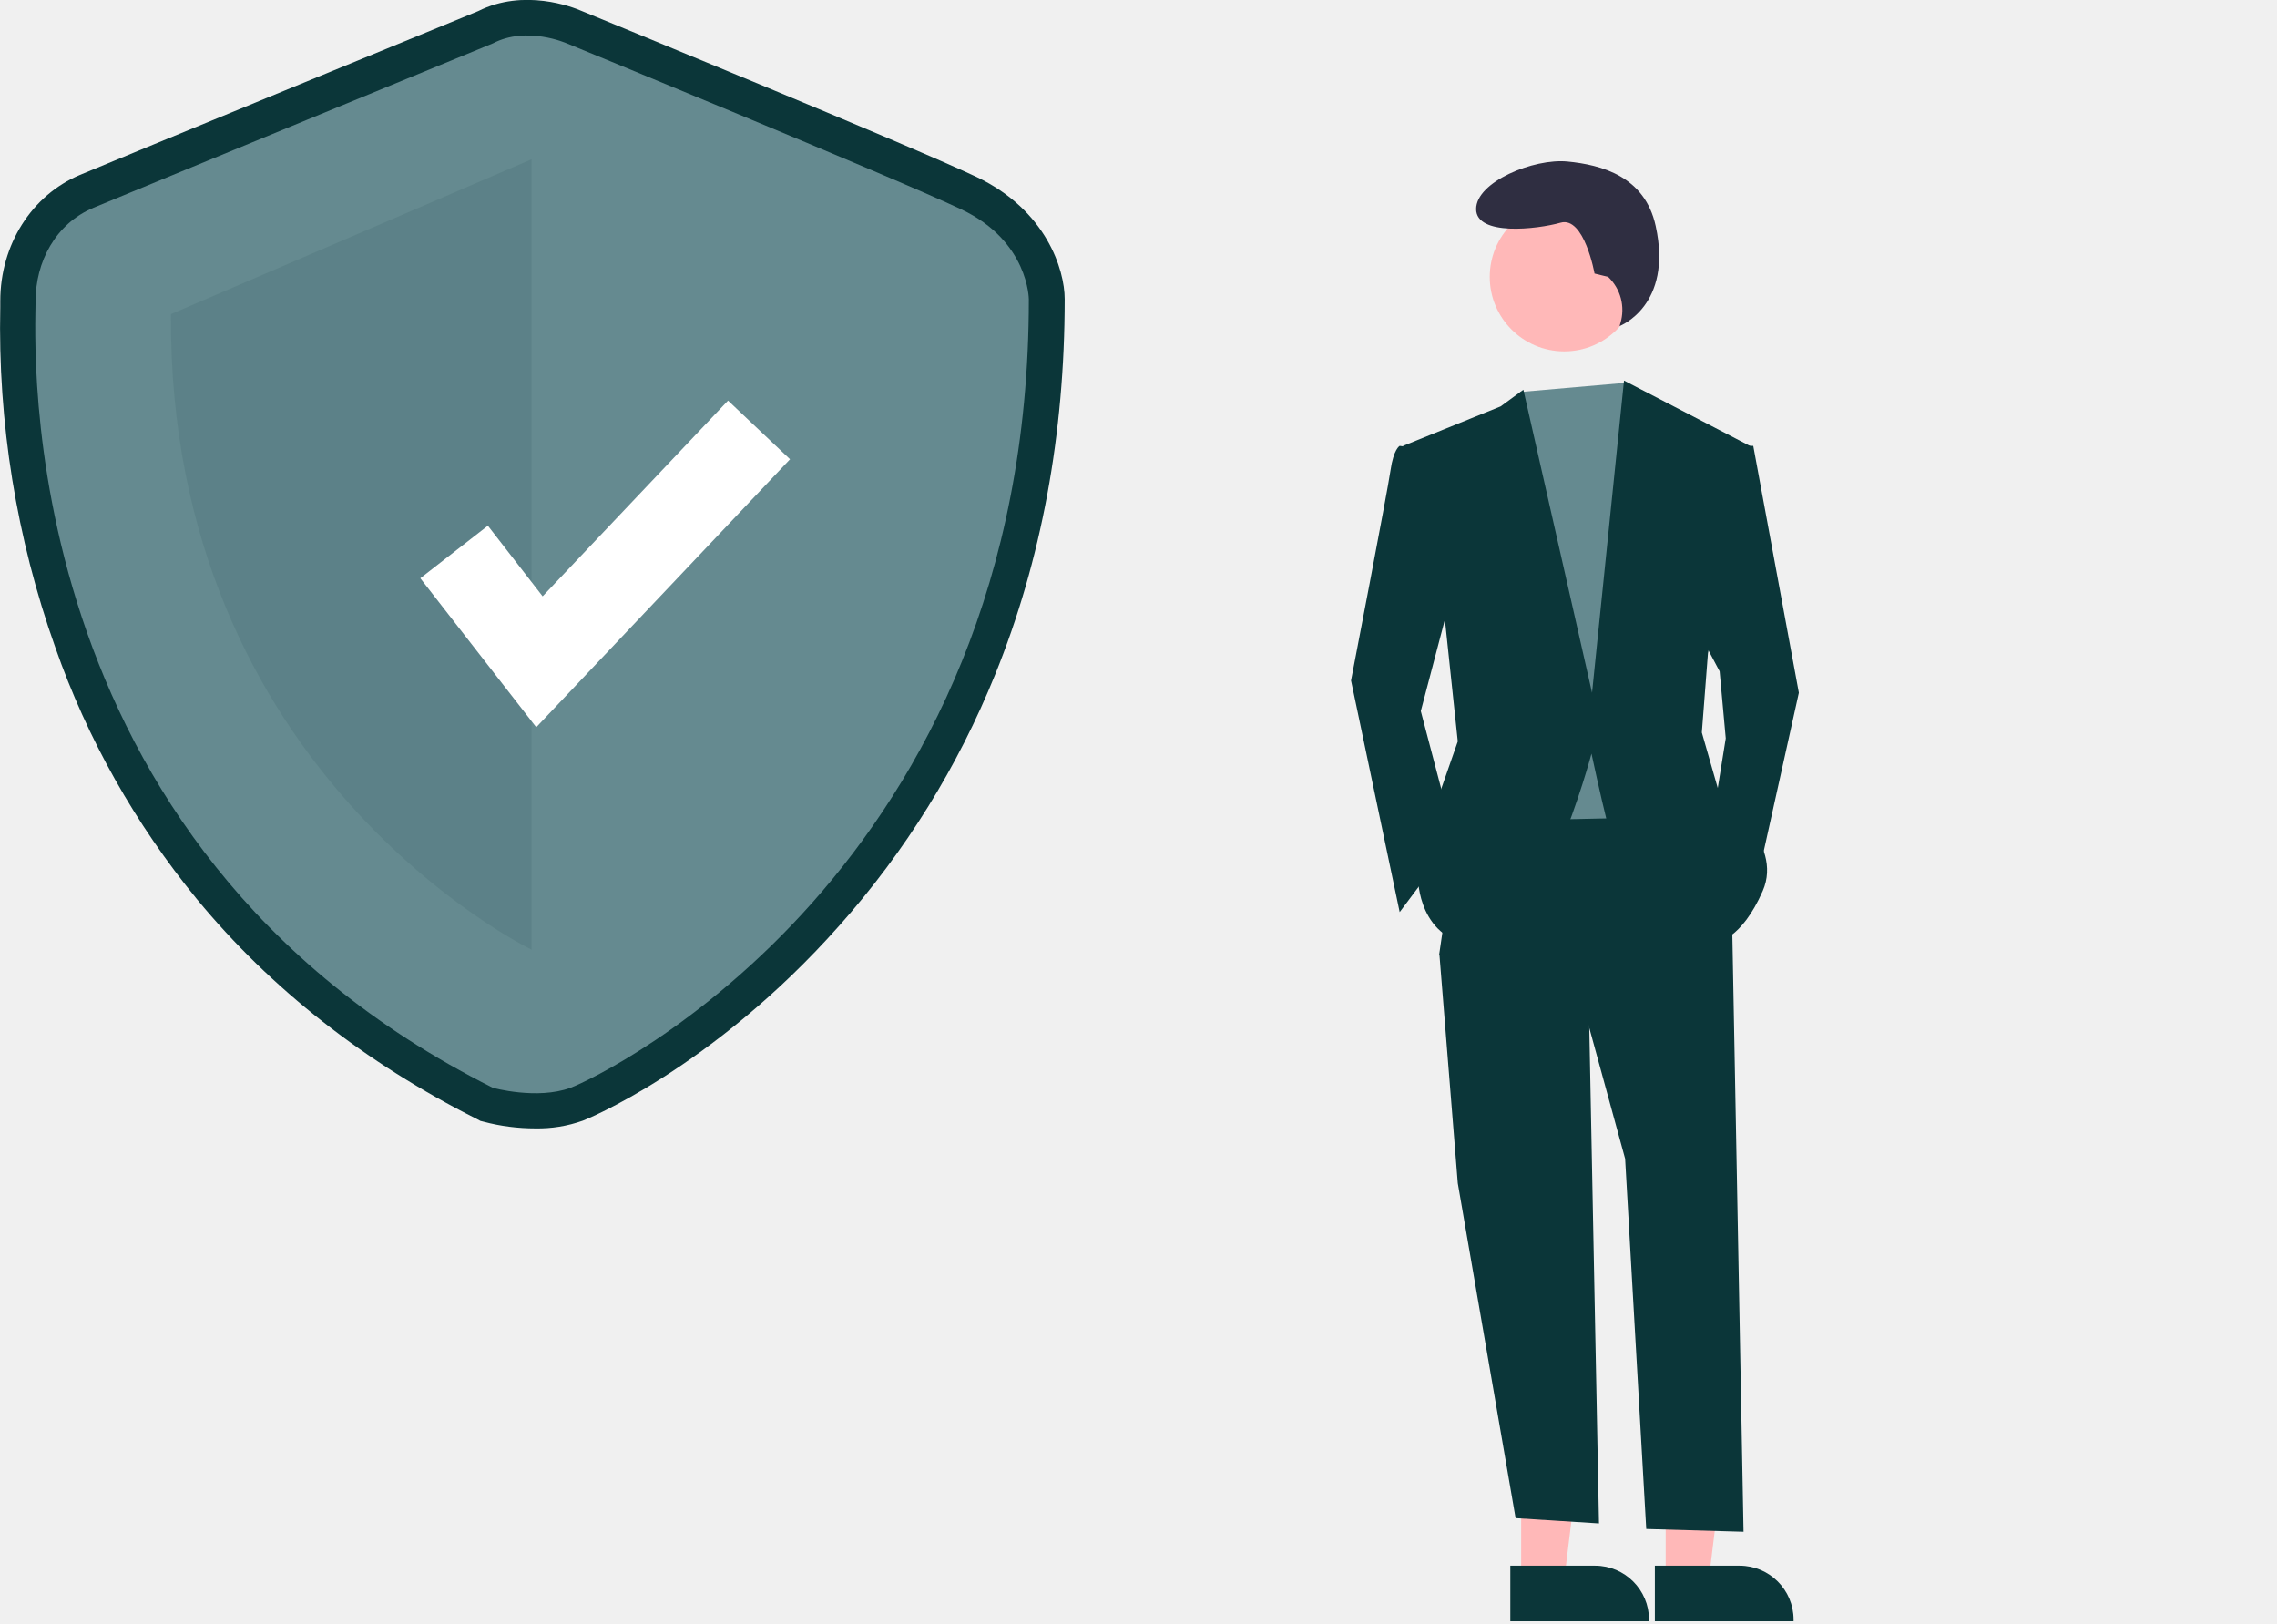
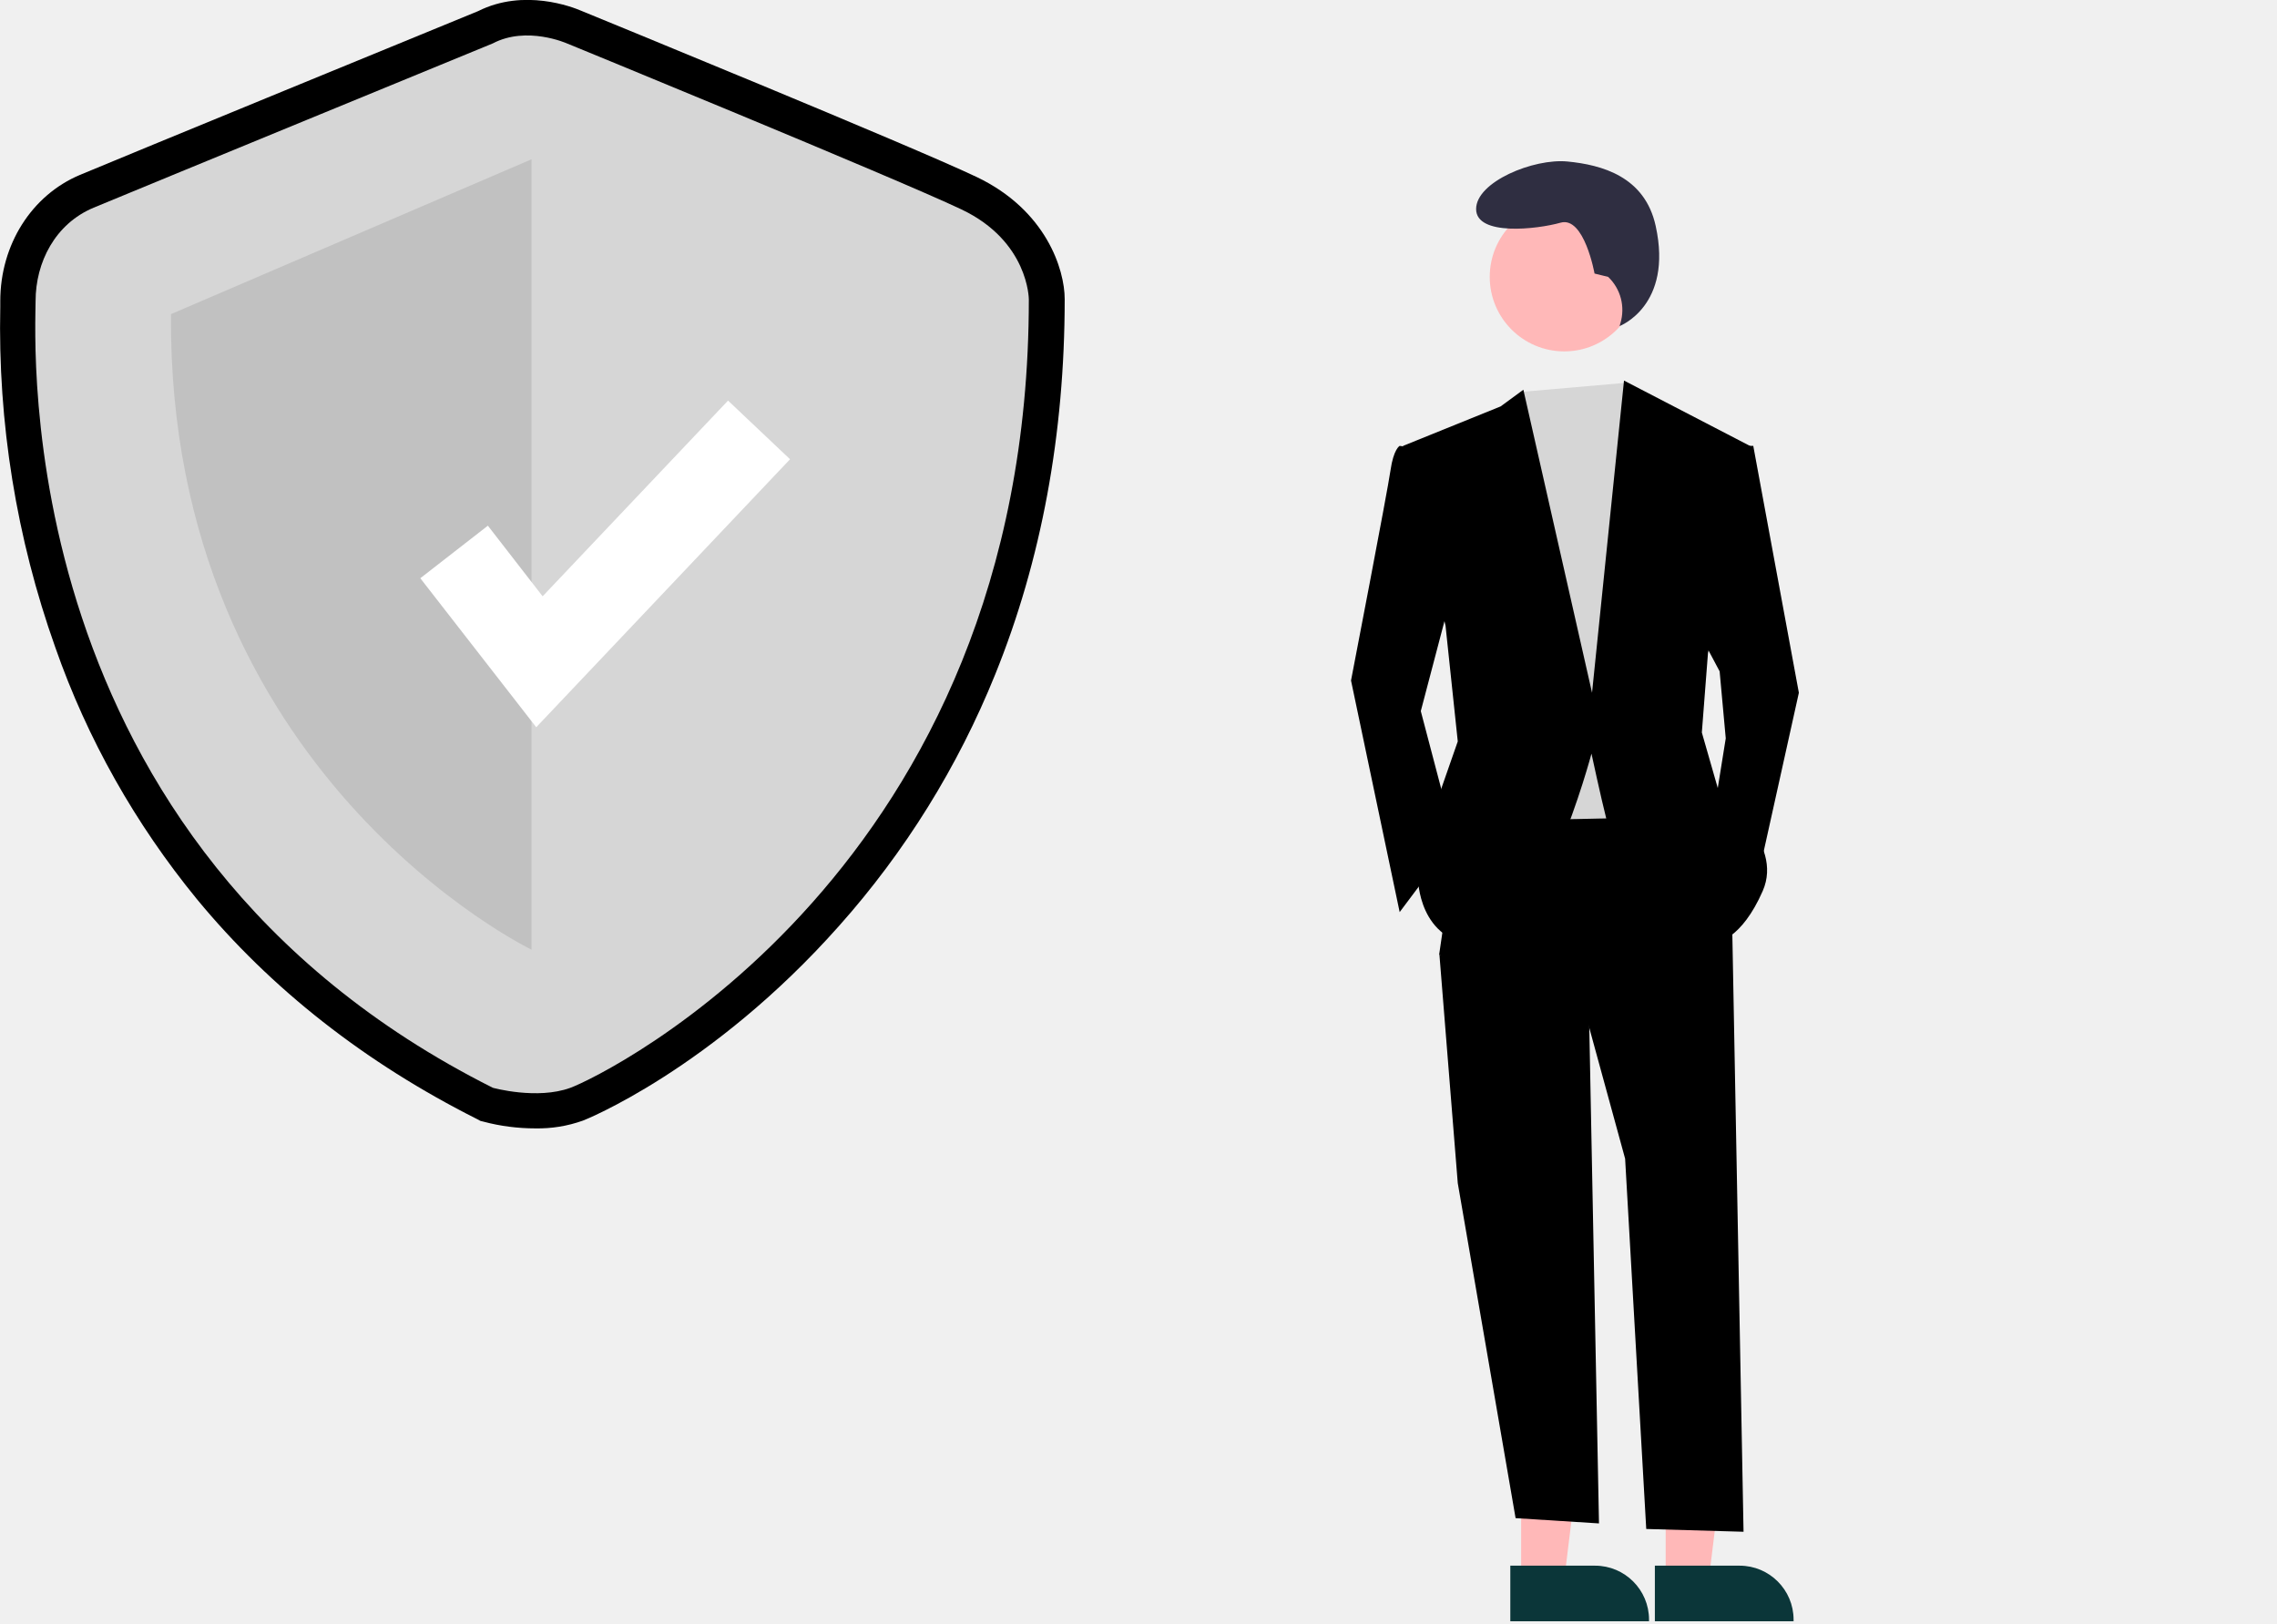
<svg xmlns="http://www.w3.org/2000/svg" version="1.1" id="Layer_1" x="0px" y="0px" viewBox="0 0 819.1 584" style="enable-background:new 0 0 819.1 584;" xml:space="preserve">
  <style type="text/css">
- 	.st0{fill:#0B3639;}
- 	.st1{fill:#658A90;}
- 	.st2{opacity:0.1;fill:#0B3639;enable-background:new    ;}
- 	.st3{fill:#FFFFFF;}
- 	.st4{fill:#FFB8B8;}
+ 	.st0{fill:#D6D6D6;}
+ 	.st1{opacity:0.1;enable-background:new    ;}
+ 	.st2{fill:#FFFFFF;}
+ 	.st3{fill:#FFB8B8;}
+ 	.st4{fill:#0B3639;}
	.st5{fill:#2F2E41;}
</style>
-   <path class="st0" d="M192.6,405.9c-6.3,0-12.6-0.8-18.6-2.4l-1.2-0.3l-1.1-0.6c-40.2-20.2-74.2-46.8-100.9-79.2  c-22.1-27-39.4-57.6-50.9-90.5C5.9,193.6-0.8,152,0.1,110.3c0-0.9,0-1.6,0-2c0-20.3,11.3-38.1,28.7-45.4C42.1,57.3,163.2,7.6,172,4  c16.5-8.3,34.1-1.4,36.9-0.2c6.3,2.6,118.3,48.4,142.5,59.9c24.9,11.9,31.6,33.2,31.6,43.9c0,48.6-8.4,94-25,135  c-13.4,33.2-32.4,63.8-56.2,90.5c-45.8,51.6-91.7,69.9-92.1,70C204.1,405.1,198.4,406,192.6,405.9z M181.8,379.2  c4,0.9,13.1,2.2,19.1,0.1c7.6-2.8,46-22.7,81.8-63c49.6-55.8,74.7-125.9,74.7-208.4c-0.1-1.7-1.3-13.6-17.1-21.1  c-23.7-11.3-140.1-58.9-141.3-59.4l-0.3-0.1c-2.4-1-10.2-3.2-15.6-0.4l-1.1,0.5c-1.3,0.5-129.9,53.3-143.6,59.1  c-9.6,4-13,13.9-13,21.8c0,0.6,0,1.4,0,2.5C24.4,167.2,37.5,306.1,181.8,379.2z" />
-   <path class="st1" d="M177.3,15.6c0,0-129.7,53.3-143.6,59.1s-20.9,19.7-20.9,33.6c0,13.9-10.4,195.3,164.5,283c0,0,15.9,4.4,27.9,0  s164.9-78.5,164.9-283.6c0,0,0-20.9-24.3-32.4S203.9,15.6,203.9,15.6S189.5,9.2,177.3,15.6z" />
-   <path class="st2" d="M191.2,57.3v284.3c0,0-130.9-63-129.7-228.6L191.2,57.3z" />
-   <polygon class="st3" points="192.9,261.6 151.2,208 175.5,189.1 195.2,214.5 261.9,144.1 284.2,165.2 " />
-   <polygon class="st4" points="547.2,568.2 562.7,568.2 570,508.6 547.2,508.6 " />
-   <path class="st0" d="M543.3,563.2l30.5,0h0c10.7,0,19.4,8.7,19.4,19.4v0.6l-49.9,0L543.3,563.2z" />
-   <polygon class="st4" points="599.2,568.2 614.7,568.2 622,508.6 599.2,508.6 " />
-   <path class="st0" d="M595.3,563.2l30.5,0h0c10.7,0,19.4,8.7,19.4,19.4v0.6l-49.9,0L595.3,563.2z" />
-   <polygon class="st0" points="571.5,358.8 575.2,548 545.2,546.1 524.4,425.6 517.8,343.4 " />
-   <path class="st0" d="M623,327l4.2,224l-35-1l-7.6-133.2l-13.2-48.2l-53.7-25.2l8.8-60.3l78.9-1.1L623,327z" />
-   <circle class="st4" cx="562.7" cy="99.6" r="26.8" />
-   <polygon class="st1" points="584.9,137.7 589,144 600,174.6 591.2,294.1 539.7,295.2 533.2,158.2 546.9,141 " />
-   <path class="st0" d="M512.3,161.5l-8.8-1.1c0,0-2.2,1.1-3.3,8.8S486,244.8,486,244.8l17.5,83.3l19.7-26.3l-12.1-46l12.1-46  L512.3,161.5z" />
-   <polygon class="st0" points="624.1,160.4 630.7,160.4 647.1,249.2 631.8,318.2 616.4,293 620.8,265.6 618.6,241.5 611,227.2 " />
+   <path d="M192.6,405.9c-6.3,0-12.6-0.8-18.6-2.4l-1.2-0.3l-1.1-0.6c-40.2-20.2-74.2-46.8-100.9-79.2c-22.1-27-39.4-57.6-50.9-90.5  C5.9,193.6-0.8,152,0.1,110.3c0-0.9,0-1.6,0-2c0-20.3,11.3-38.1,28.7-45.4C42.1,57.3,163.2,7.6,172,4c16.5-8.3,34.1-1.4,36.9-0.2  c6.3,2.6,118.3,48.4,142.5,59.9c24.9,11.9,31.6,33.2,31.6,43.9c0,48.6-8.4,94-25,135c-13.4,33.2-32.4,63.8-56.2,90.5  c-45.8,51.6-91.7,69.9-92.1,70C204.1,405.1,198.4,406,192.6,405.9z M181.8,379.2c4,0.9,13.1,2.2,19.1,0.1c7.6-2.8,46-22.7,81.8-63  c49.6-55.8,74.7-125.9,74.7-208.4c-0.1-1.7-1.3-13.6-17.1-21.1C316.6,75.5,200.2,27.9,199,27.4l-0.3-0.1c-2.4-1-10.2-3.2-15.6-0.4  l-1.1,0.5c-1.3,0.5-129.9,53.3-143.6,59.1c-9.6,4-13,13.9-13,21.8c0,0.6,0,1.4,0,2.5C24.4,167.2,37.5,306.1,181.8,379.2z" />
+   <path class="st0" d="M177.3,15.6c0,0-129.7,53.3-143.6,59.1s-20.9,19.7-20.9,33.6s-10.4,195.3,164.5,283c0,0,15.9,4.4,27.9,0  s164.9-78.5,164.9-283.6c0,0,0-20.9-24.3-32.4S203.9,15.6,203.9,15.6S189.5,9.2,177.3,15.6z" />
+   <path class="st1" d="M191.2,57.3v284.3c0,0-130.9-63-129.7-228.6L191.2,57.3z" />
+   <polygon class="st2" points="192.9,261.6 151.2,208 175.5,189.1 195.2,214.5 261.9,144.1 284.2,165.2 " />
+   <polygon class="st3" points="547.2,568.2 562.7,568.2 570,508.6 547.2,508.6 " />
+   <path class="st4" d="M543.3,563.2h30.5l0,0c10.7,0,19.4,8.7,19.4,19.4v0.6h-49.9V563.2z" />
+   <polygon class="st3" points="599.2,568.2 614.7,568.2 622,508.6 599.2,508.6 " />
+   <path class="st4" d="M595.3,563.2h30.5l0,0c10.7,0,19.4,8.7,19.4,19.4v0.6h-49.9V563.2z" />
+   <polygon points="571.5,358.8 575.2,548 545.2,546.1 524.4,425.6 517.8,343.4 " />
+   <path d="M623,327l4.2,224l-35-1l-7.6-133.2l-13.2-48.2l-53.7-25.2l8.8-60.3l78.9-1.1L623,327z" />
+   <circle class="st3" cx="562.7" cy="99.6" r="26.8" />
+   <polygon class="st0" points="584.9,137.7 589,144 600,174.6 591.2,294.1 539.7,295.2 533.2,158.2 546.9,141 " />
+   <path d="M512.3,161.5l-8.8-1.1c0,0-2.2,1.1-3.3,8.8S486,244.8,486,244.8l17.5,83.3l19.7-26.3l-12.1-46l12.1-46L512.3,161.5z" />
+   <polygon points="624.1,160.4 630.7,160.4 647.1,249.2 631.8,318.2 616.4,293 620.8,265.6 618.6,241.5 611,227.2 " />
  <path class="st5" d="M578.5,99.6l-4.9-1.2c0,0-3.7-20.7-12.2-18.3S531,85,531,75.2s20.7-18.3,32.9-17.1s27.8,5.3,31.7,23.2  c6.3,28.7-13,36-13,36l0.3-1C584.7,110.3,583,103.9,578.5,99.6z" />
-   <path class="st0" d="M504.7,160.4l35.1-14.2l8.2-6l24.7,109l11.5-112.3l45.5,23.6l-15.3,74.5l-2.2,28.5l6.6,23c0,0,23,16.4,15.3,34  S617.5,339,617.5,339s-37.3-35.1-39.5-43.8s-5.5-24.1-5.5-24.1s-18.6,70.1-40.5,69S510.1,316,510.1,316l5.5-24.1l8.8-25.2l-4.4-41.6  L504.7,160.4z" />
+   <path d="M504.7,160.4l35.1-14.2l8.2-6l24.7,109l11.5-112.3l45.5,23.6L614.4,235l-2.2,28.5l6.6,23c0,0,23,16.4,15.3,34  S617.5,339,617.5,339s-37.3-35.1-39.5-43.8s-5.5-24.1-5.5-24.1s-18.6,70.1-40.5,69S510.1,316,510.1,316l5.5-24.1l8.8-25.2l-4.4-41.6  L504.7,160.4z" />
</svg>
